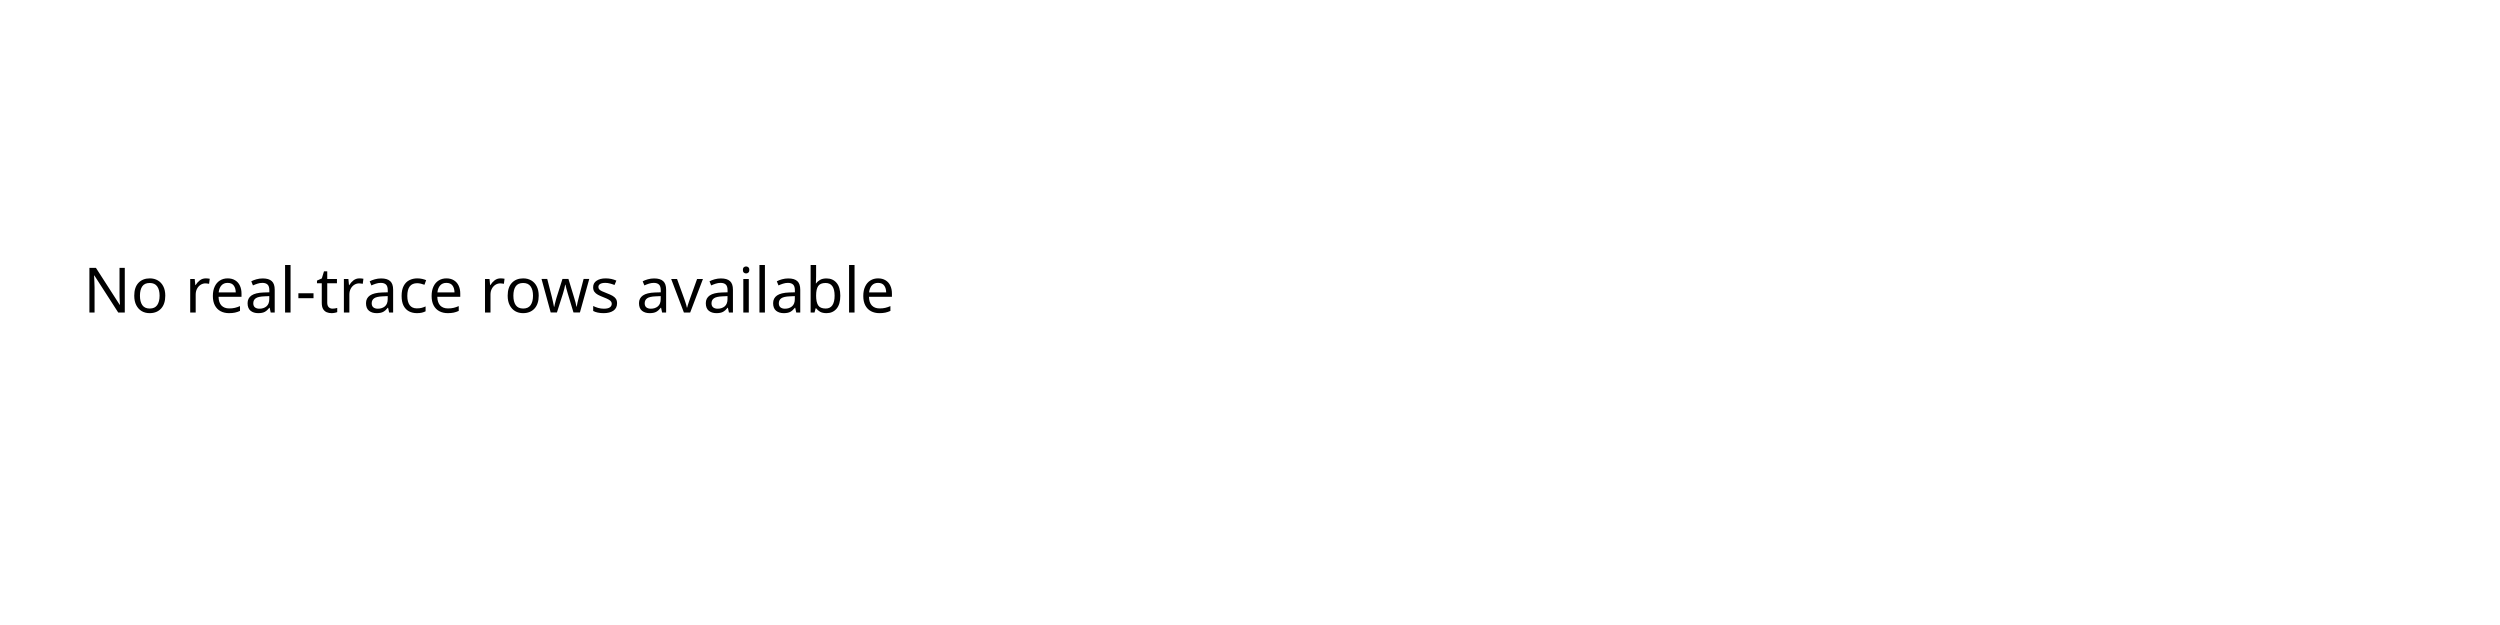
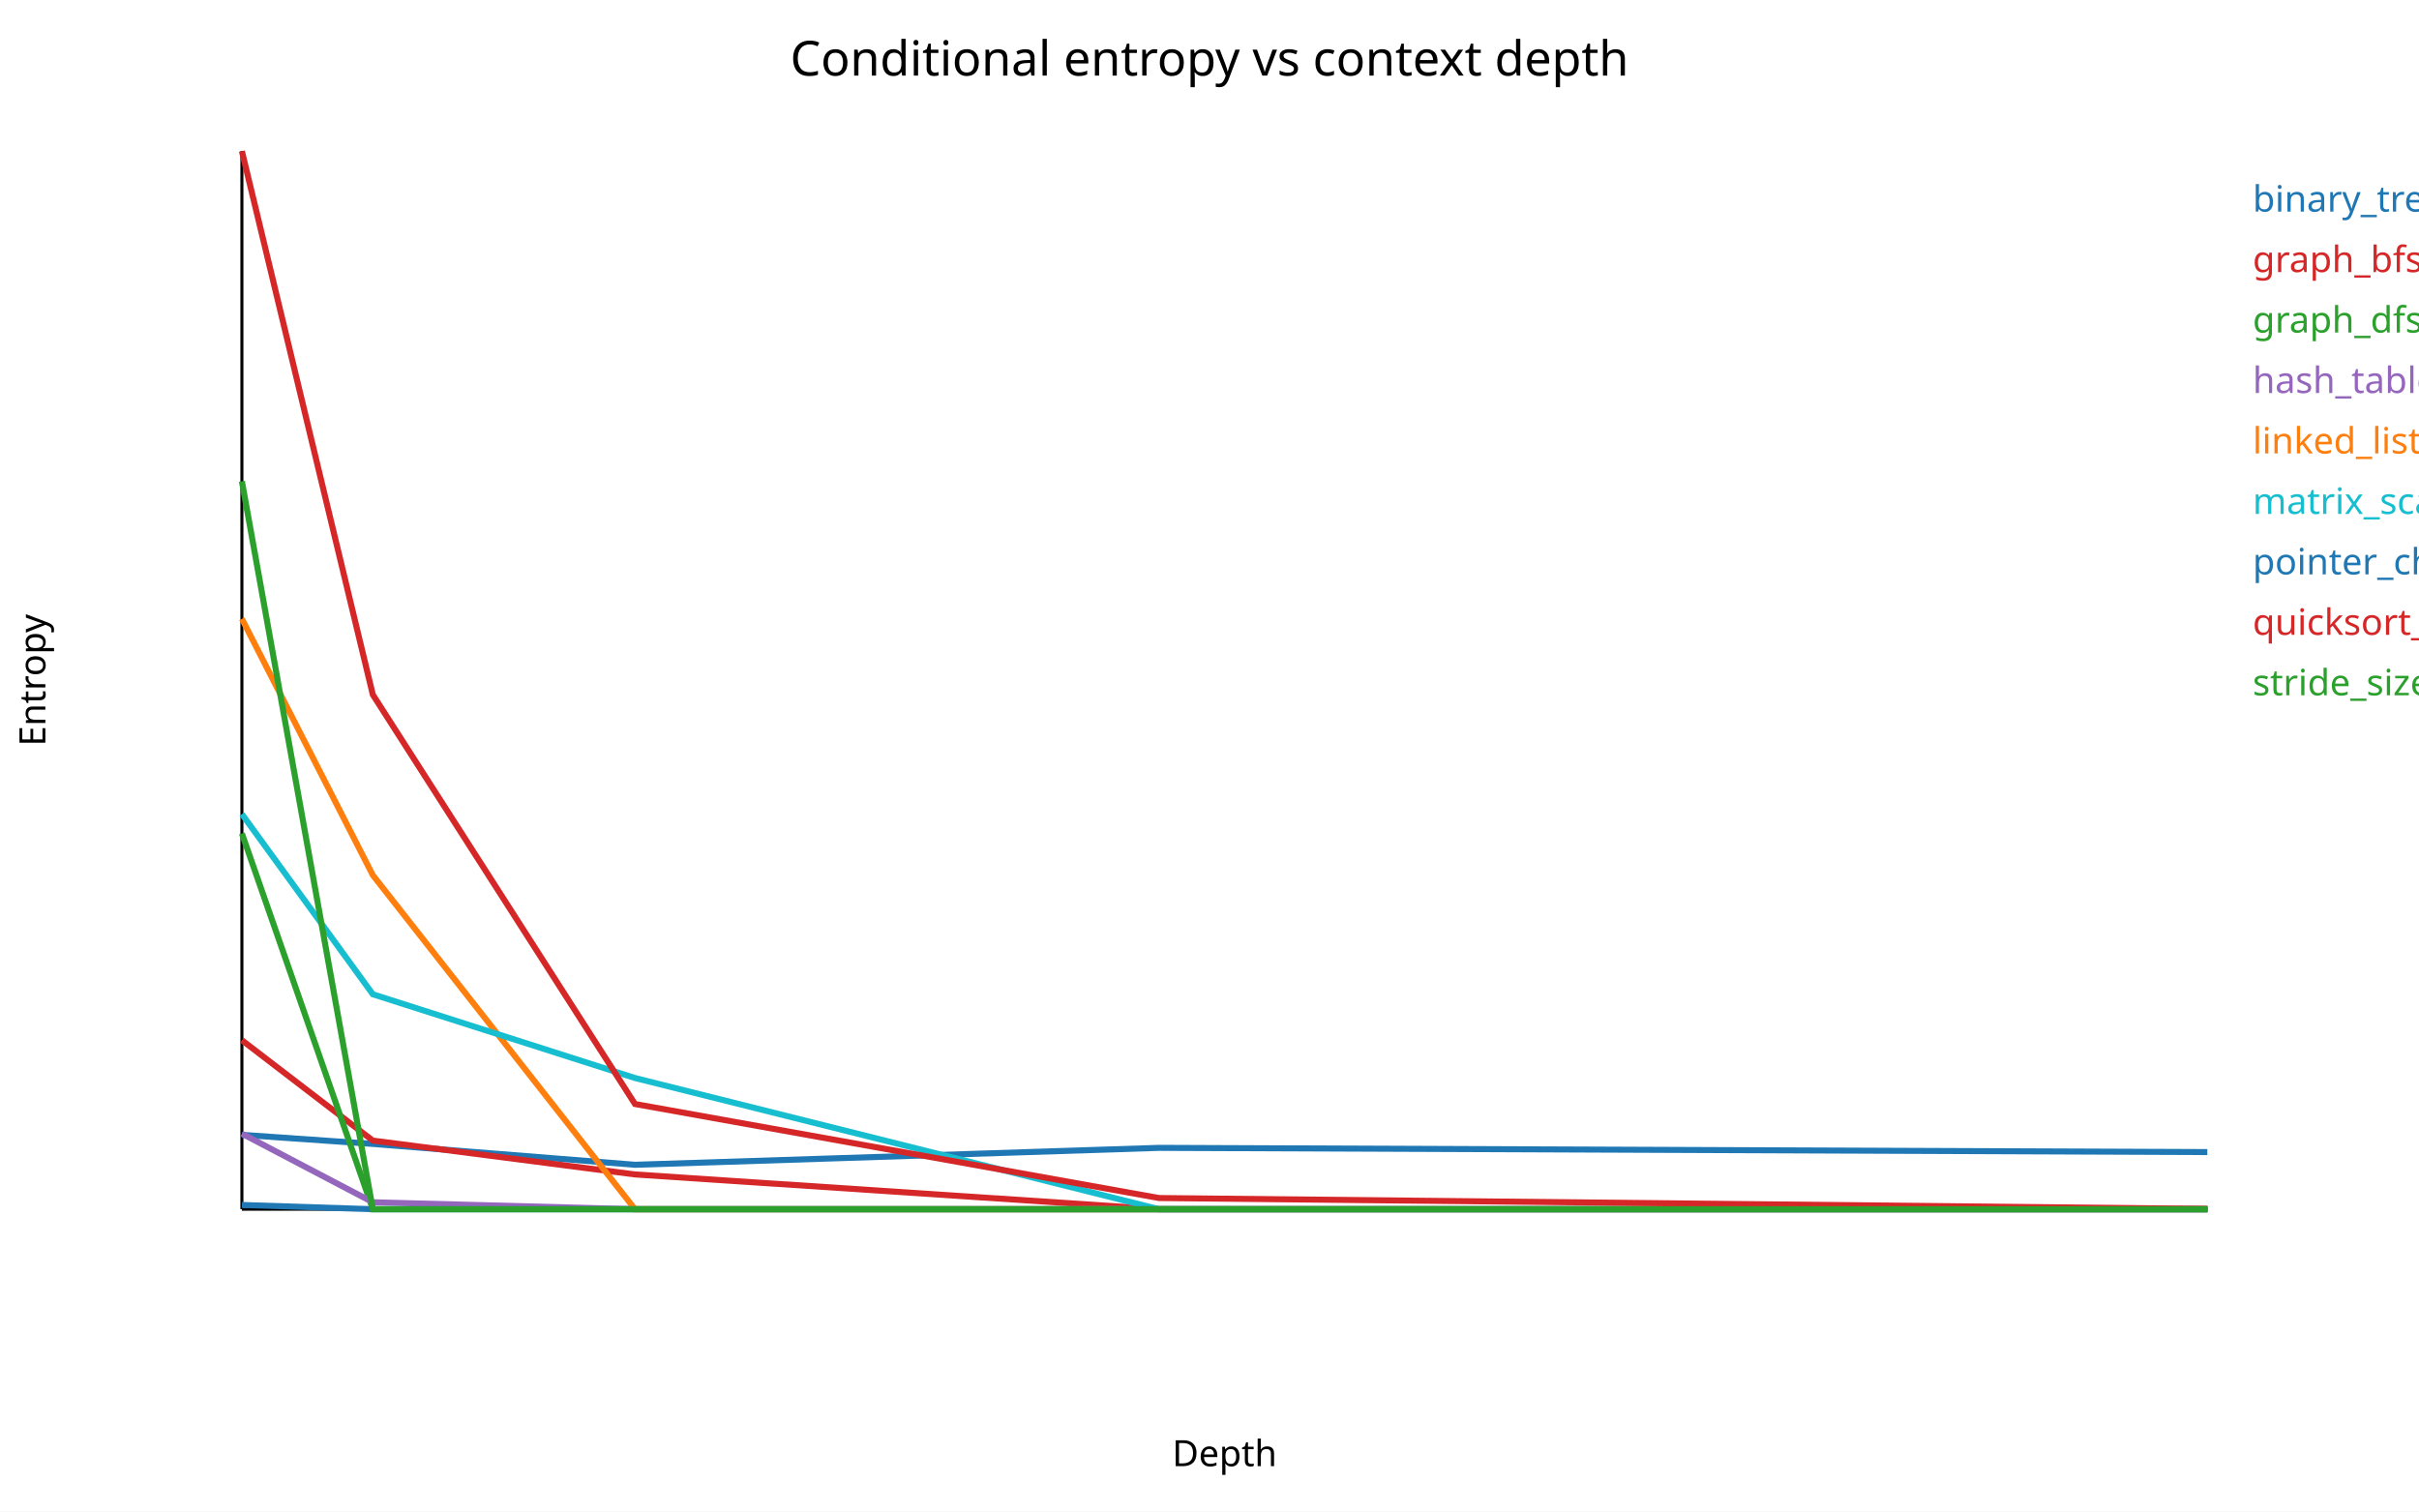
- <svg xmlns="http://www.w3.org/2000/svg" width="720" height="180">
+ <svg xmlns="http://www.w3.org/2000/svg" width="800" height="500" viewBox="0 0 800 500">
  <rect width="100%" height="100%" fill="white" />
-   <text x="24" y="90" font-family="sans-serif" font-size="18">No real-trace rows available</text>
+   <text x="400.0" y="25" text-anchor="middle" font-family="sans-serif" font-size="16">Conditional entropy vs context depth</text>
+   <line x1="80" y1="400" x2="730" y2="400" stroke="black" />
+   <line x1="80" y1="50" x2="80" y2="400" stroke="black" />
+   <polyline points="80.0,375.4 123.3,378.4 210.0,385.3 383.3,379.7 730.0,381.1" fill="none" stroke="#1f77b4" stroke-width="2" />
+   <text x="745" y="70" font-family="sans-serif" font-size="12" fill="#1f77b4">binary_tree_size65536_seed0_loads</text>
+   <polyline points="80.0,344.1 123.3,377.3 210.0,388.5 383.3,400.0 730.0,400.0" fill="none" stroke="#d62728" stroke-width="2" />
+   <text x="745" y="90" font-family="sans-serif" font-size="12" fill="#d62728">graph_bfs_size65536_seed0_loads</text>
+   <polyline points="80.0,275.7 123.3,400.0 210.0,400.0 383.3,400.0 730.0,400.0" fill="none" stroke="#2ca02c" stroke-width="2" />
+   <text x="745" y="110" font-family="sans-serif" font-size="12" fill="#2ca02c">graph_dfs_size16384_seed0_loads</text>
+   <polyline points="80.0,375.0 123.3,397.7 210.0,400.0 383.3,400.0 730.0,400.0" fill="none" stroke="#9467bd" stroke-width="2" />
+   <text x="745" y="130" font-family="sans-serif" font-size="12" fill="#9467bd">hash_table_size65536_seed0_loads</text>
+   <polyline points="80.0,204.7 123.3,289.5 210.0,400.0 383.3,400.0 730.0,400.0" fill="none" stroke="#ff7f0e" stroke-width="2" />
+   <text x="745" y="150" font-family="sans-serif" font-size="12" fill="#ff7f0e">linked_list_size65536_seed0_loads</text>
+   <polyline points="80.0,269.3 123.3,328.9 210.0,356.6 383.3,400.0 730.0,400.0" fill="none" stroke="#17becf" stroke-width="2" />
+   <text x="745" y="170" font-family="sans-serif" font-size="12" fill="#17becf">matrix_scan_size512_seed0_loads</text>
+   <polyline points="80.0,398.6 123.3,400.0 210.0,400.0 383.3,400.0 730.0,400.0" fill="none" stroke="#1f77b4" stroke-width="2" />
+   <text x="745" y="190" font-family="sans-serif" font-size="12" fill="#1f77b4">pointer_chase_size65536_seed0_loads</text>
+   <polyline points="80.0,50.0 123.3,229.8 210.0,365.2 383.3,396.3 730.0,399.9" fill="none" stroke="#d62728" stroke-width="2" />
+   <text x="745" y="210" font-family="sans-serif" font-size="12" fill="#d62728">quicksort_size65536_seed0_loads</text>
+   <polyline points="80.0,159.2 123.3,400.0 210.0,400.0 383.3,400.0 730.0,400.0" fill="none" stroke="#2ca02c" stroke-width="2" />
+   <text x="745" y="230" font-family="sans-serif" font-size="12" fill="#2ca02c">stride_size524288_seed0_loads</text>
+   <text x="405.0" y="485" text-anchor="middle" font-family="sans-serif" font-size="12">Depth</text>
+   <text x="15" y="225.0" transform="rotate(-90 15 225.0)" text-anchor="middle" font-family="sans-serif" font-size="12">Entropy</text>
</svg>
